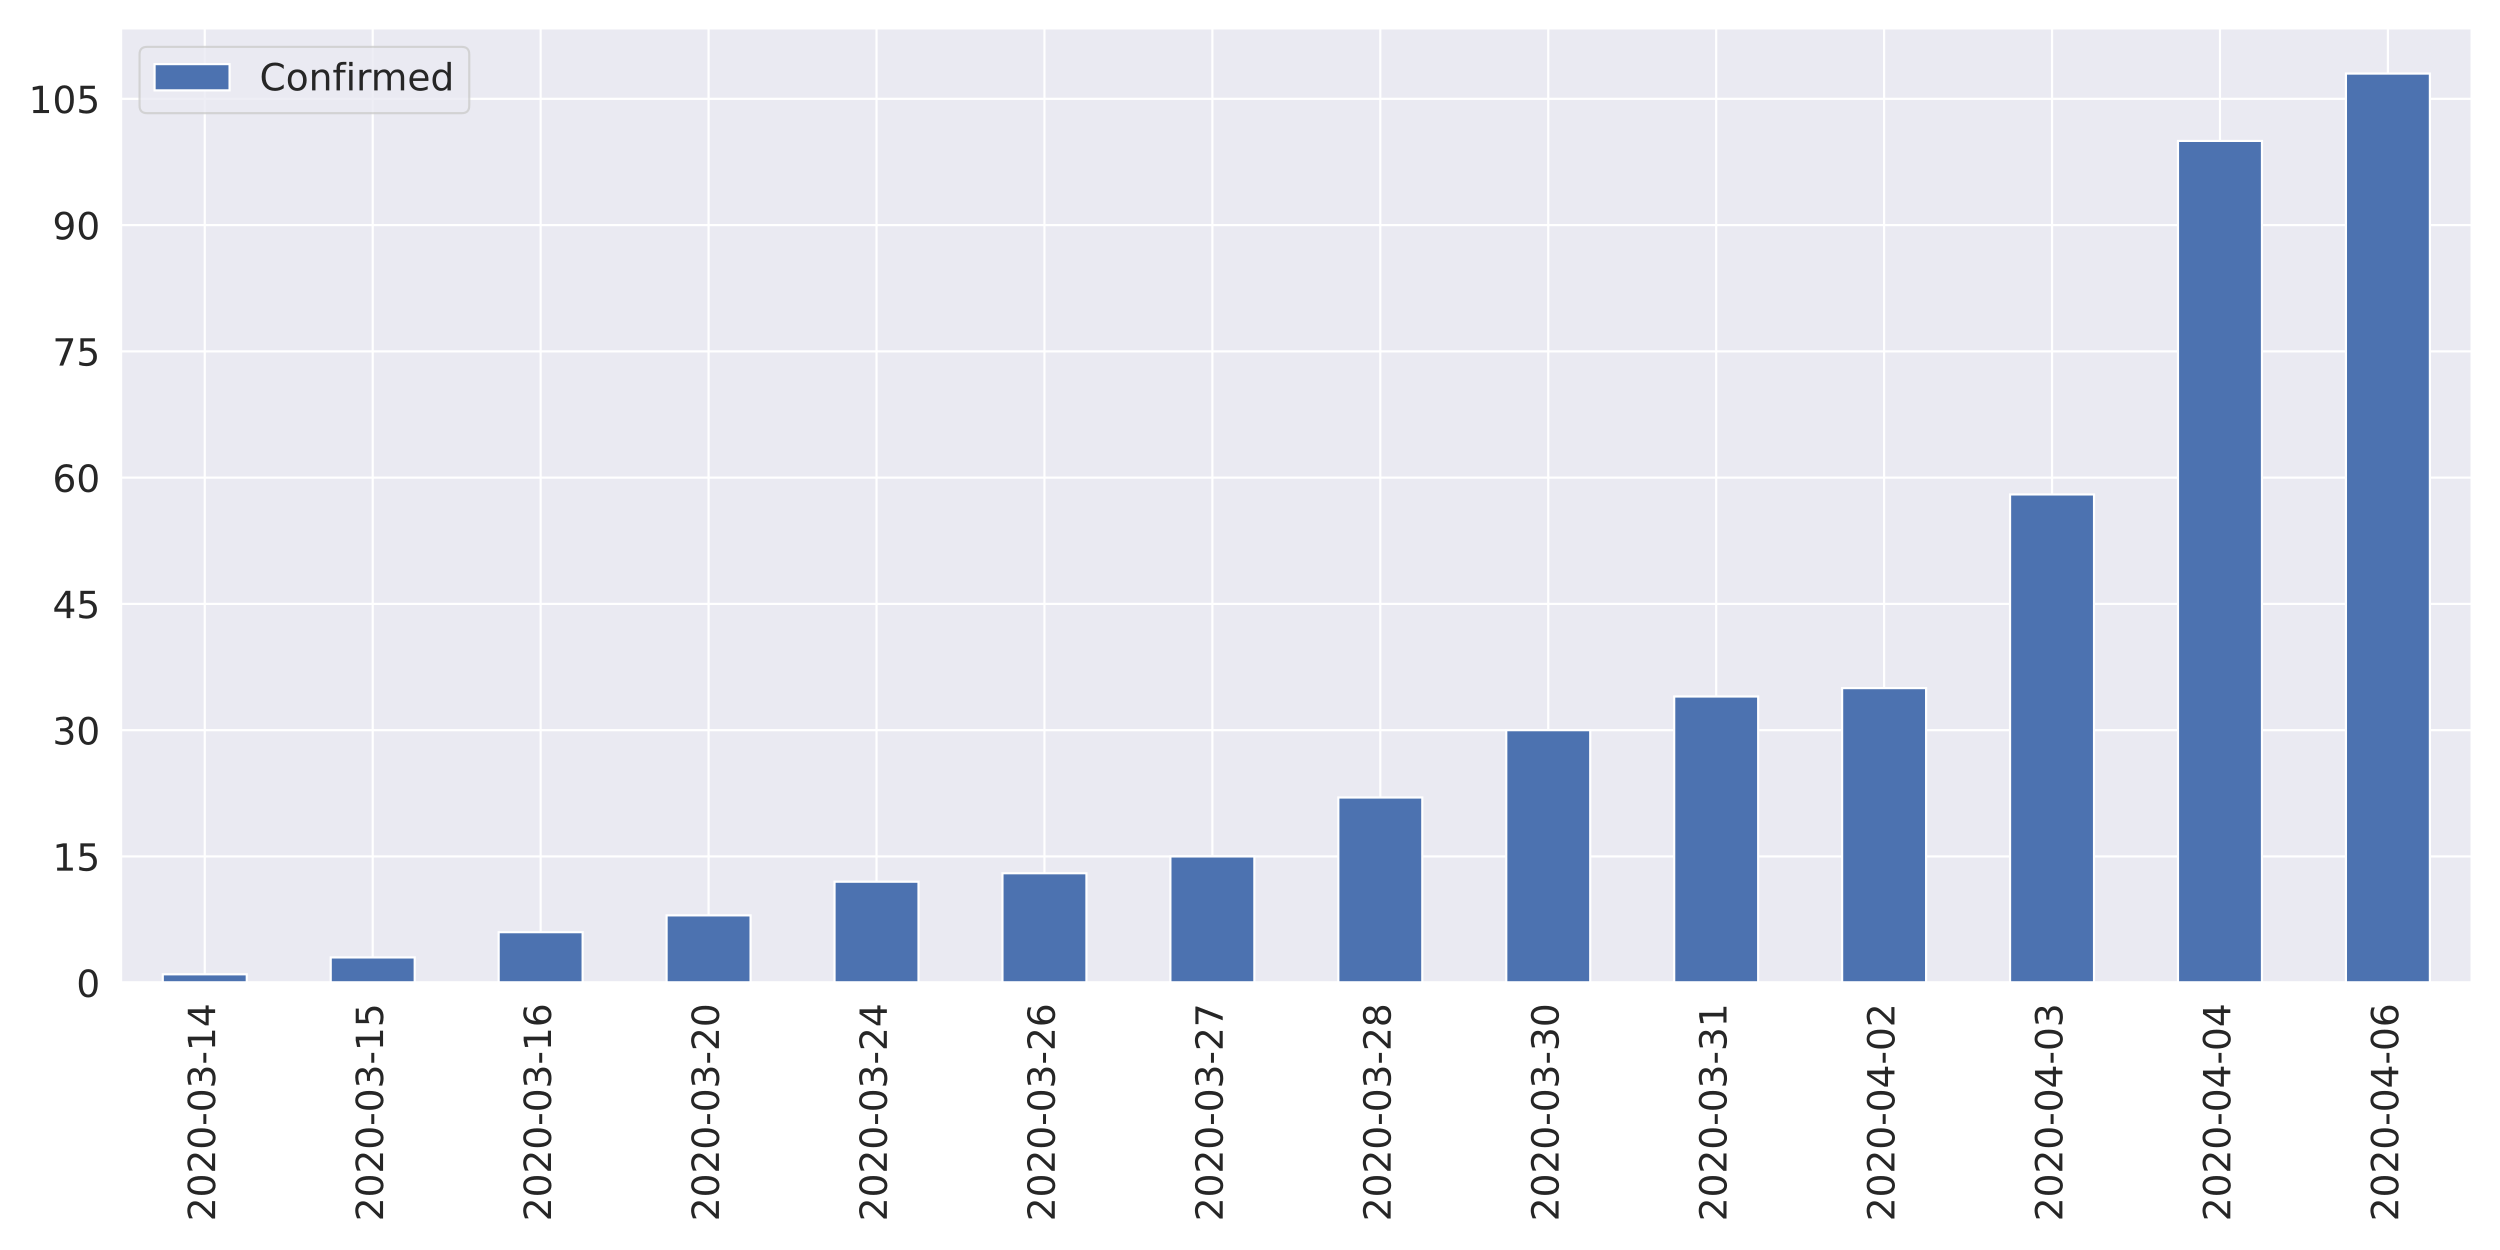
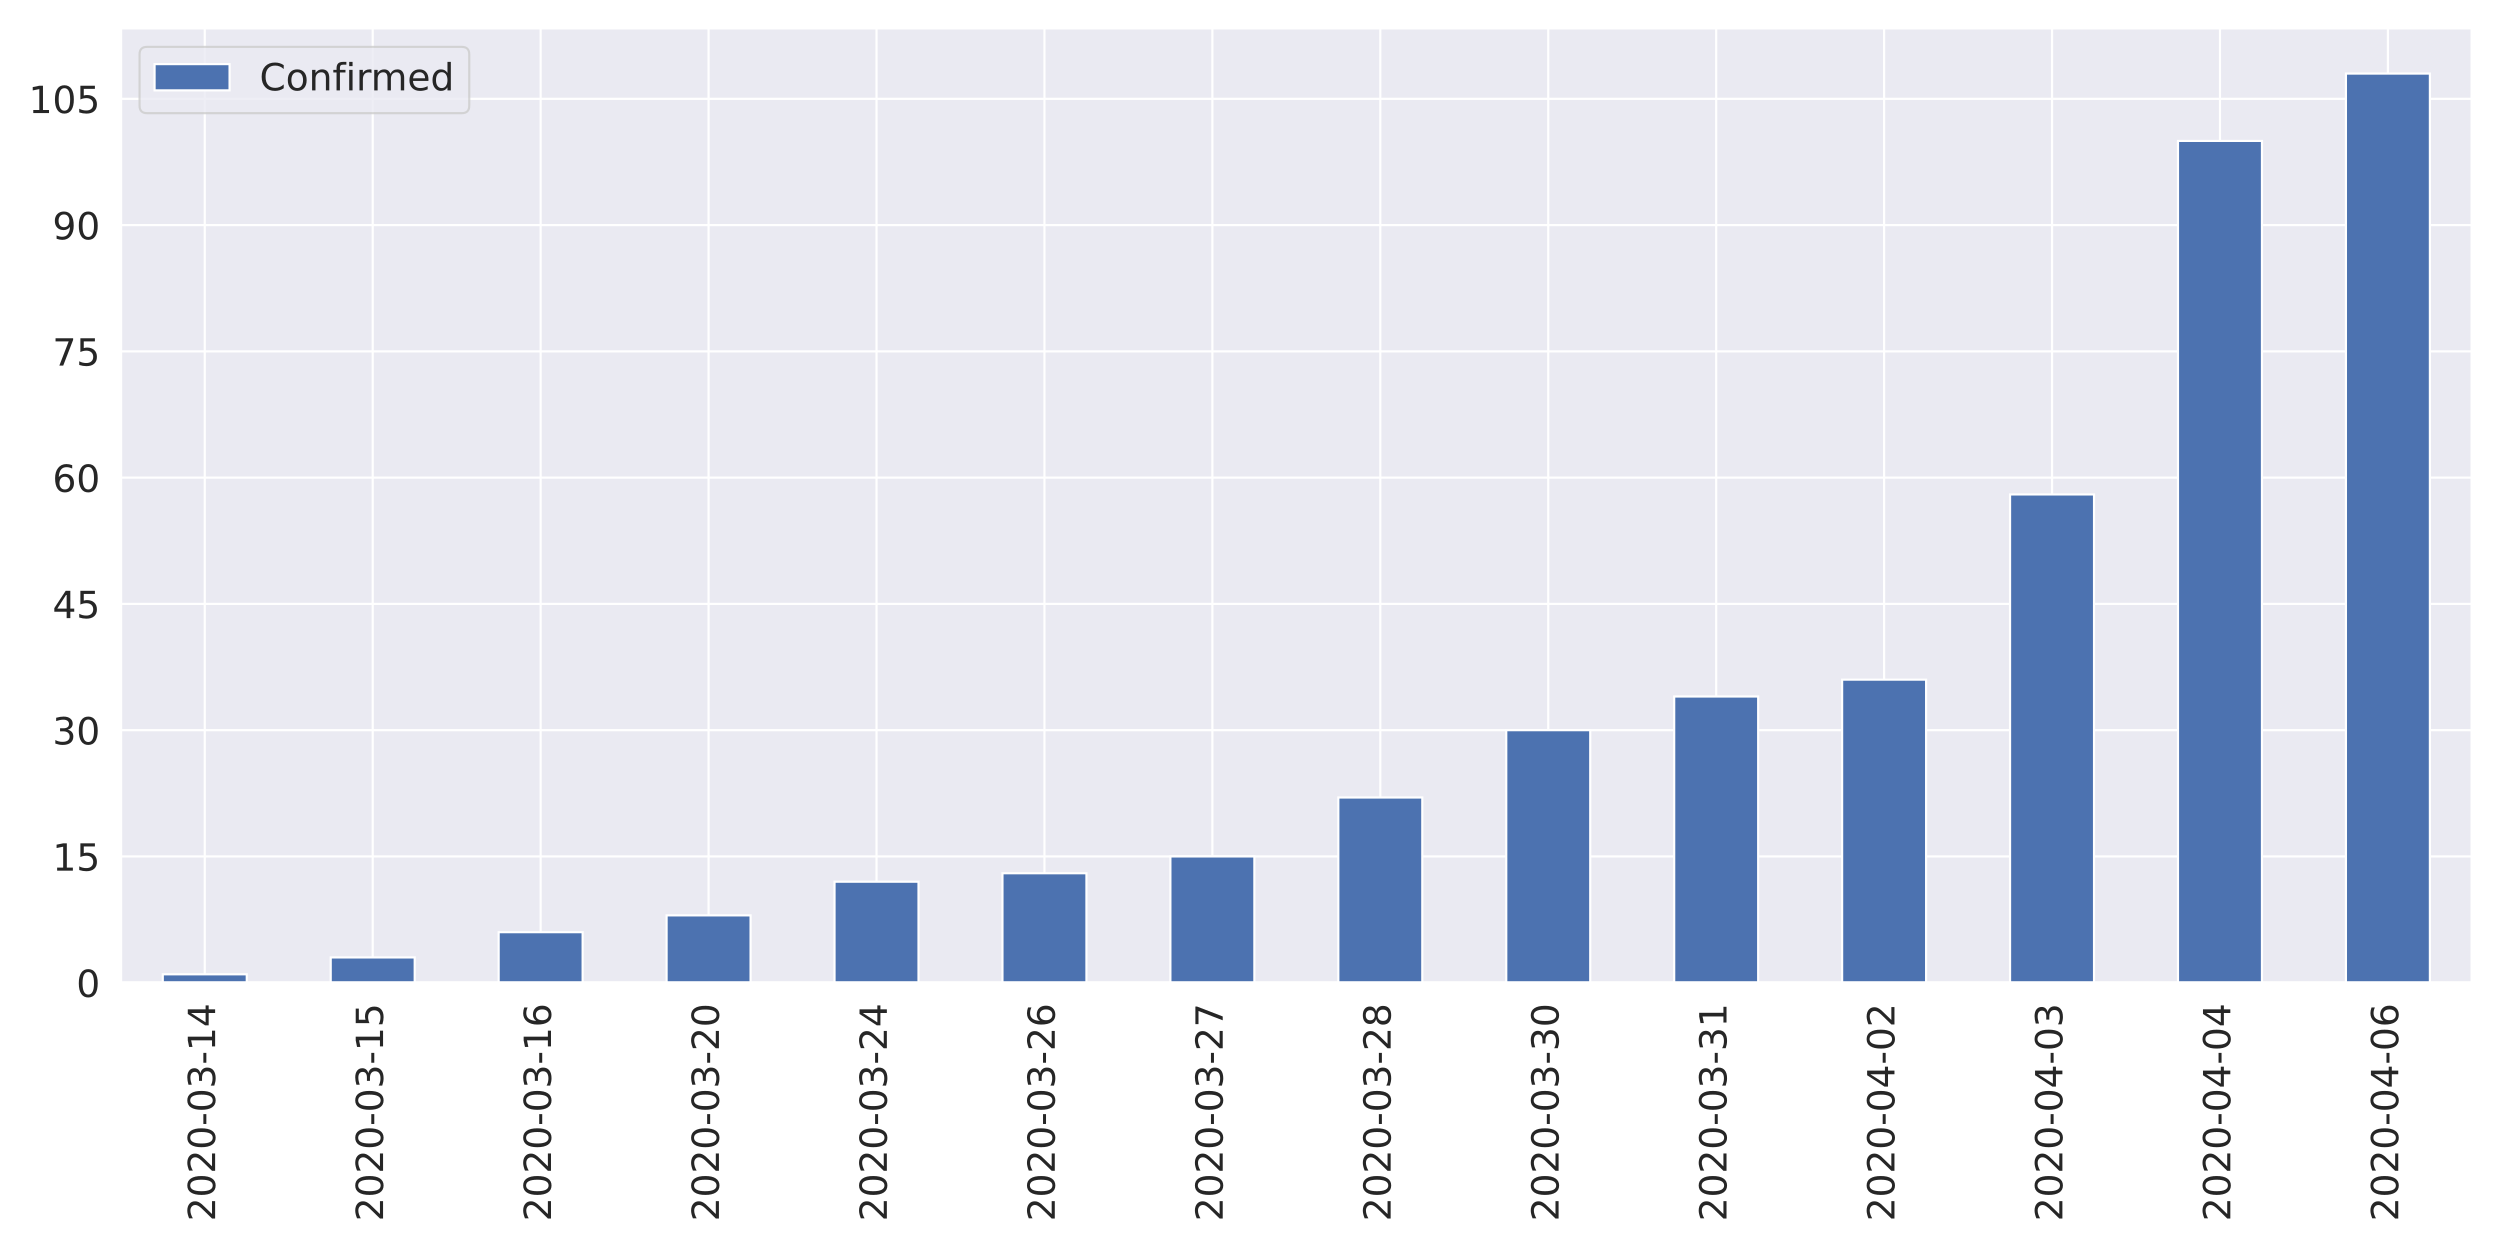
<svg xmlns="http://www.w3.org/2000/svg" xmlns:xlink="http://www.w3.org/1999/xlink" height="576pt" version="1.1" viewBox="0 0 1152 576" width="1152pt">
  <defs>
    <style type="text/css">
*{stroke-linecap:butt;stroke-linejoin:round;}
  </style>
  </defs>
  <g id="figure_1">
    <g id="patch_1">
      <path d="M 0 576  L 1152 576  L 1152 0  L 0 0  z " style="fill:#ffffff;" />
    </g>
    <g id="axes_1">
      <g id="patch_2">
        <path d="M 55.67 452.83  L 1139.04 452.83  L 1139.04 12.96  L 55.67 12.96  z " style="fill:#eaeaf2;" />
      </g>
      <g id="matplotlib.axis_1">
        <g id="xtick_1">
          <g id="line2d_1">
            <path clip-path="url(#p32ae984a57)" d="M 94.362 452.83  L 94.362 12.96  " style="fill:none;stroke:#ffffff;stroke-linecap:round;" />
          </g>
          <g id="text_1">
            <defs>
              <path d="M 19.188 8.297  L 53.609 8.297  L 53.609 0  L 7.328 0  L 7.328 8.297  Q 12.938 14.109 22.625 23.891  Q 32.328 33.688 34.812 36.531  Q 39.547 41.844 41.422 45.531  Q 43.312 49.219 43.312 52.781  Q 43.312 58.594 39.234 62.25  Q 35.156 65.922 28.609 65.922  Q 23.969 65.922 18.812 64.312  Q 13.672 62.703 7.812 59.422  L 7.812 69.391  Q 13.766 71.781 18.938 73  Q 24.125 74.219 28.422 74.219  Q 39.75 74.219 46.484 68.547  Q 53.219 62.891 53.219 53.422  Q 53.219 48.922 51.531 44.891  Q 49.859 40.875 45.406 35.406  Q 44.188 33.984 37.641 27.219  Q 31.109 20.453 19.188 8.297  z " id="DejaVuSans-50" />
              <path d="M 31.781 66.406  Q 24.172 66.406 20.328 58.906  Q 16.5 51.422 16.5 36.375  Q 16.5 21.391 20.328 13.891  Q 24.172 6.391 31.781 6.391  Q 39.453 6.391 43.281 13.891  Q 47.125 21.391 47.125 36.375  Q 47.125 51.422 43.281 58.906  Q 39.453 66.406 31.781 66.406  z M 31.781 74.219  Q 44.047 74.219 50.516 64.516  Q 56.984 54.828 56.984 36.375  Q 56.984 17.969 50.516 8.266  Q 44.047 -1.422 31.781 -1.422  Q 19.531 -1.422 13.062 8.266  Q 6.594 17.969 6.594 36.375  Q 6.594 54.828 13.062 64.516  Q 19.531 74.219 31.781 74.219  z " id="DejaVuSans-48" />
              <path d="M 4.891 31.391  L 31.203 31.391  L 31.203 23.391  L 4.891 23.391  z " id="DejaVuSans-45" />
              <path d="M 40.578 39.312  Q 47.656 37.797 51.625 33  Q 55.609 28.219 55.609 21.188  Q 55.609 10.406 48.188 4.484  Q 40.766 -1.422 27.094 -1.422  Q 22.516 -1.422 17.656 -0.516  Q 12.797 0.391 7.625 2.203  L 7.625 11.719  Q 11.719 9.328 16.594 8.109  Q 21.484 6.891 26.812 6.891  Q 36.078 6.891 40.938 10.547  Q 45.797 14.203 45.797 21.188  Q 45.797 27.641 41.281 31.266  Q 36.766 34.906 28.719 34.906  L 20.219 34.906  L 20.219 43.016  L 29.109 43.016  Q 36.375 43.016 40.234 45.922  Q 44.094 48.828 44.094 54.297  Q 44.094 59.906 40.109 62.906  Q 36.141 65.922 28.719 65.922  Q 24.656 65.922 20.016 65.031  Q 15.375 64.156 9.812 62.312  L 9.812 71.094  Q 15.438 72.656 20.344 73.438  Q 25.25 74.219 29.594 74.219  Q 40.828 74.219 47.359 69.109  Q 53.906 64.016 53.906 55.328  Q 53.906 49.266 50.438 45.094  Q 46.969 40.922 40.578 39.312  z " id="DejaVuSans-51" />
              <path d="M 12.406 8.297  L 28.516 8.297  L 28.516 63.922  L 10.984 60.406  L 10.984 69.391  L 28.422 72.906  L 38.281 72.906  L 38.281 8.297  L 54.391 8.297  L 54.391 0  L 12.406 0  z " id="DejaVuSans-49" />
              <path d="M 37.797 64.312  L 12.891 25.391  L 37.797 25.391  z M 35.203 72.906  L 47.609 72.906  L 47.609 25.391  L 58.016 25.391  L 58.016 17.188  L 47.609 17.188  L 47.609 0  L 37.797 0  L 37.797 17.188  L 4.891 17.188  L 4.891 26.703  z " id="DejaVuSans-52" />
            </defs>
            <g style="fill:#262626;" transform="translate(99.12999 562.7538)rotate(-90)scale(0.1728 -0.1728)">
              <use xlink:href="#DejaVuSans-50" />
              <use x="63.623" xlink:href="#DejaVuSans-48" />
              <use x="127.246" xlink:href="#DejaVuSans-50" />
              <use x="190.869" xlink:href="#DejaVuSans-48" />
              <use x="254.492" xlink:href="#DejaVuSans-45" />
              <use x="290.576" xlink:href="#DejaVuSans-48" />
              <use x="354.199" xlink:href="#DejaVuSans-51" />
              <use x="417.822" xlink:href="#DejaVuSans-45" />
              <use x="453.906" xlink:href="#DejaVuSans-49" />
              <use x="517.529" xlink:href="#DejaVuSans-52" />
            </g>
          </g>
        </g>
        <g id="xtick_2">
          <g id="line2d_2">
            <path clip-path="url(#p32ae984a57)" d="M 171.745 452.83  L 171.745 12.96  " style="fill:none;stroke:#ffffff;stroke-linecap:round;" />
          </g>
          <g id="text_2">
            <defs>
              <path d="M 10.797 72.906  L 49.516 72.906  L 49.516 64.594  L 19.828 64.594  L 19.828 46.734  Q 21.969 47.469 24.109 47.828  Q 26.266 48.188 28.422 48.188  Q 40.625 48.188 47.75 41.5  Q 54.891 34.812 54.891 23.391  Q 54.891 11.625 47.562 5.094  Q 40.234 -1.422 26.906 -1.422  Q 22.312 -1.422 17.547 -0.641  Q 12.797 0.141 7.719 1.703  L 7.719 11.625  Q 12.109 9.234 16.797 8.062  Q 21.484 6.891 26.703 6.891  Q 35.156 6.891 40.078 11.328  Q 45.016 15.766 45.016 23.391  Q 45.016 31 40.078 35.438  Q 35.156 39.891 26.703 39.891  Q 22.75 39.891 18.812 39.016  Q 14.891 38.141 10.797 36.281  z " id="DejaVuSans-53" />
            </defs>
            <g style="fill:#262626;" transform="translate(176.5136 562.7538)rotate(-90)scale(0.1728 -0.1728)">
              <use xlink:href="#DejaVuSans-50" />
              <use x="63.623" xlink:href="#DejaVuSans-48" />
              <use x="127.246" xlink:href="#DejaVuSans-50" />
              <use x="190.869" xlink:href="#DejaVuSans-48" />
              <use x="254.492" xlink:href="#DejaVuSans-45" />
              <use x="290.576" xlink:href="#DejaVuSans-48" />
              <use x="354.199" xlink:href="#DejaVuSans-51" />
              <use x="417.822" xlink:href="#DejaVuSans-45" />
              <use x="453.906" xlink:href="#DejaVuSans-49" />
              <use x="517.529" xlink:href="#DejaVuSans-53" />
            </g>
          </g>
        </g>
        <g id="xtick_3">
          <g id="line2d_3">
            <path clip-path="url(#p32ae984a57)" d="M 249.129 452.83  L 249.129 12.96  " style="fill:none;stroke:#ffffff;stroke-linecap:round;" />
          </g>
          <g id="text_3">
            <defs>
              <path d="M 33.016 40.375  Q 26.375 40.375 22.484 35.828  Q 18.609 31.297 18.609 23.391  Q 18.609 15.531 22.484 10.953  Q 26.375 6.391 33.016 6.391  Q 39.656 6.391 43.531 10.953  Q 47.406 15.531 47.406 23.391  Q 47.406 31.297 43.531 35.828  Q 39.656 40.375 33.016 40.375  z M 52.594 71.297  L 52.594 62.312  Q 48.875 64.062 45.094 64.984  Q 41.312 65.922 37.594 65.922  Q 27.828 65.922 22.672 59.328  Q 17.531 52.734 16.797 39.406  Q 19.672 43.656 24.016 45.922  Q 28.375 48.188 33.594 48.188  Q 44.578 48.188 50.953 41.516  Q 57.328 34.859 57.328 23.391  Q 57.328 12.156 50.688 5.359  Q 44.047 -1.422 33.016 -1.422  Q 20.359 -1.422 13.672 8.266  Q 6.984 17.969 6.984 36.375  Q 6.984 53.656 15.188 63.938  Q 23.391 74.219 37.203 74.219  Q 40.922 74.219 44.703 73.484  Q 48.484 72.75 52.594 71.297  z " id="DejaVuSans-54" />
            </defs>
            <g style="fill:#262626;" transform="translate(253.8971 562.7538)rotate(-90)scale(0.1728 -0.1728)">
              <use xlink:href="#DejaVuSans-50" />
              <use x="63.623" xlink:href="#DejaVuSans-48" />
              <use x="127.246" xlink:href="#DejaVuSans-50" />
              <use x="190.869" xlink:href="#DejaVuSans-48" />
              <use x="254.492" xlink:href="#DejaVuSans-45" />
              <use x="290.576" xlink:href="#DejaVuSans-48" />
              <use x="354.199" xlink:href="#DejaVuSans-51" />
              <use x="417.822" xlink:href="#DejaVuSans-45" />
              <use x="453.906" xlink:href="#DejaVuSans-49" />
              <use x="517.529" xlink:href="#DejaVuSans-54" />
            </g>
          </g>
        </g>
        <g id="xtick_4">
          <g id="line2d_4">
            <path clip-path="url(#p32ae984a57)" d="M 326.512 452.83  L 326.512 12.96  " style="fill:none;stroke:#ffffff;stroke-linecap:round;" />
          </g>
          <g id="text_4">
            <g style="fill:#262626;" transform="translate(331.2807 562.7538)rotate(-90)scale(0.1728 -0.1728)">
              <use xlink:href="#DejaVuSans-50" />
              <use x="63.623" xlink:href="#DejaVuSans-48" />
              <use x="127.246" xlink:href="#DejaVuSans-50" />
              <use x="190.869" xlink:href="#DejaVuSans-48" />
              <use x="254.492" xlink:href="#DejaVuSans-45" />
              <use x="290.576" xlink:href="#DejaVuSans-48" />
              <use x="354.199" xlink:href="#DejaVuSans-51" />
              <use x="417.822" xlink:href="#DejaVuSans-45" />
              <use x="453.906" xlink:href="#DejaVuSans-50" />
              <use x="517.529" xlink:href="#DejaVuSans-48" />
            </g>
          </g>
        </g>
        <g id="xtick_5">
          <g id="line2d_5">
            <path clip-path="url(#p32ae984a57)" d="M 403.896 452.83  L 403.896 12.96  " style="fill:none;stroke:#ffffff;stroke-linecap:round;" />
          </g>
          <g id="text_5">
            <g style="fill:#262626;" transform="translate(408.6643 562.7538)rotate(-90)scale(0.1728 -0.1728)">
              <use xlink:href="#DejaVuSans-50" />
              <use x="63.623" xlink:href="#DejaVuSans-48" />
              <use x="127.246" xlink:href="#DejaVuSans-50" />
              <use x="190.869" xlink:href="#DejaVuSans-48" />
              <use x="254.492" xlink:href="#DejaVuSans-45" />
              <use x="290.576" xlink:href="#DejaVuSans-48" />
              <use x="354.199" xlink:href="#DejaVuSans-51" />
              <use x="417.822" xlink:href="#DejaVuSans-45" />
              <use x="453.906" xlink:href="#DejaVuSans-50" />
              <use x="517.529" xlink:href="#DejaVuSans-52" />
            </g>
          </g>
        </g>
        <g id="xtick_6">
          <g id="line2d_6">
            <path clip-path="url(#p32ae984a57)" d="M 481.28 452.83  L 481.28 12.96  " style="fill:none;stroke:#ffffff;stroke-linecap:round;" />
          </g>
          <g id="text_6">
            <g style="fill:#262626;" transform="translate(486.0478 562.7538)rotate(-90)scale(0.1728 -0.1728)">
              <use xlink:href="#DejaVuSans-50" />
              <use x="63.623" xlink:href="#DejaVuSans-48" />
              <use x="127.246" xlink:href="#DejaVuSans-50" />
              <use x="190.869" xlink:href="#DejaVuSans-48" />
              <use x="254.492" xlink:href="#DejaVuSans-45" />
              <use x="290.576" xlink:href="#DejaVuSans-48" />
              <use x="354.199" xlink:href="#DejaVuSans-51" />
              <use x="417.822" xlink:href="#DejaVuSans-45" />
              <use x="453.906" xlink:href="#DejaVuSans-50" />
              <use x="517.529" xlink:href="#DejaVuSans-54" />
            </g>
          </g>
        </g>
        <g id="xtick_7">
          <g id="line2d_7">
            <path clip-path="url(#p32ae984a57)" d="M 558.663 452.83  L 558.663 12.96  " style="fill:none;stroke:#ffffff;stroke-linecap:round;" />
          </g>
          <g id="text_7">
            <defs>
              <path d="M 8.203 72.906  L 55.078 72.906  L 55.078 68.703  L 28.609 0  L 18.312 0  L 43.219 64.594  L 8.203 64.594  z " id="DejaVuSans-55" />
            </defs>
            <g style="fill:#262626;" transform="translate(563.4314 562.7538)rotate(-90)scale(0.1728 -0.1728)">
              <use xlink:href="#DejaVuSans-50" />
              <use x="63.623" xlink:href="#DejaVuSans-48" />
              <use x="127.246" xlink:href="#DejaVuSans-50" />
              <use x="190.869" xlink:href="#DejaVuSans-48" />
              <use x="254.492" xlink:href="#DejaVuSans-45" />
              <use x="290.576" xlink:href="#DejaVuSans-48" />
              <use x="354.199" xlink:href="#DejaVuSans-51" />
              <use x="417.822" xlink:href="#DejaVuSans-45" />
              <use x="453.906" xlink:href="#DejaVuSans-50" />
              <use x="517.529" xlink:href="#DejaVuSans-55" />
            </g>
          </g>
        </g>
        <g id="xtick_8">
          <g id="line2d_8">
            <path clip-path="url(#p32ae984a57)" d="M 636.047 452.83  L 636.047 12.96  " style="fill:none;stroke:#ffffff;stroke-linecap:round;" />
          </g>
          <g id="text_8">
            <defs>
              <path d="M 31.781 34.625  Q 24.75 34.625 20.719 30.859  Q 16.703 27.094 16.703 20.516  Q 16.703 13.922 20.719 10.156  Q 24.75 6.391 31.781 6.391  Q 38.812 6.391 42.859 10.172  Q 46.922 13.969 46.922 20.516  Q 46.922 27.094 42.891 30.859  Q 38.875 34.625 31.781 34.625  z M 21.922 38.812  Q 15.578 40.375 12.031 44.719  Q 8.5 49.078 8.5 55.328  Q 8.5 64.062 14.719 69.141  Q 20.953 74.219 31.781 74.219  Q 42.672 74.219 48.875 69.141  Q 55.078 64.062 55.078 55.328  Q 55.078 49.078 51.531 44.719  Q 48 40.375 41.703 38.812  Q 48.828 37.156 52.797 32.312  Q 56.781 27.484 56.781 20.516  Q 56.781 9.906 50.312 4.234  Q 43.844 -1.422 31.781 -1.422  Q 19.734 -1.422 13.25 4.234  Q 6.781 9.906 6.781 20.516  Q 6.781 27.484 10.781 32.312  Q 14.797 37.156 21.922 38.812  z M 18.312 54.391  Q 18.312 48.734 21.844 45.562  Q 25.391 42.391 31.781 42.391  Q 38.141 42.391 41.719 45.562  Q 45.312 48.734 45.312 54.391  Q 45.312 60.062 41.719 63.234  Q 38.141 66.406 31.781 66.406  Q 25.391 66.406 21.844 63.234  Q 18.312 60.062 18.312 54.391  z " id="DejaVuSans-56" />
            </defs>
            <g style="fill:#262626;" transform="translate(640.815 562.7538)rotate(-90)scale(0.1728 -0.1728)">
              <use xlink:href="#DejaVuSans-50" />
              <use x="63.623" xlink:href="#DejaVuSans-48" />
              <use x="127.246" xlink:href="#DejaVuSans-50" />
              <use x="190.869" xlink:href="#DejaVuSans-48" />
              <use x="254.492" xlink:href="#DejaVuSans-45" />
              <use x="290.576" xlink:href="#DejaVuSans-48" />
              <use x="354.199" xlink:href="#DejaVuSans-51" />
              <use x="417.822" xlink:href="#DejaVuSans-45" />
              <use x="453.906" xlink:href="#DejaVuSans-50" />
              <use x="517.529" xlink:href="#DejaVuSans-56" />
            </g>
          </g>
        </g>
        <g id="xtick_9">
          <g id="line2d_9">
            <path clip-path="url(#p32ae984a57)" d="M 713.43 452.83  L 713.43 12.96  " style="fill:none;stroke:#ffffff;stroke-linecap:round;" />
          </g>
          <g id="text_9">
            <g style="fill:#262626;" transform="translate(718.1986 562.7538)rotate(-90)scale(0.1728 -0.1728)">
              <use xlink:href="#DejaVuSans-50" />
              <use x="63.623" xlink:href="#DejaVuSans-48" />
              <use x="127.246" xlink:href="#DejaVuSans-50" />
              <use x="190.869" xlink:href="#DejaVuSans-48" />
              <use x="254.492" xlink:href="#DejaVuSans-45" />
              <use x="290.576" xlink:href="#DejaVuSans-48" />
              <use x="354.199" xlink:href="#DejaVuSans-51" />
              <use x="417.822" xlink:href="#DejaVuSans-45" />
              <use x="453.906" xlink:href="#DejaVuSans-51" />
              <use x="517.529" xlink:href="#DejaVuSans-48" />
            </g>
          </g>
        </g>
        <g id="xtick_10">
          <g id="line2d_10">
            <path clip-path="url(#p32ae984a57)" d="M 790.814 452.83  L 790.814 12.96  " style="fill:none;stroke:#ffffff;stroke-linecap:round;" />
          </g>
          <g id="text_10">
            <g style="fill:#262626;" transform="translate(795.5821 562.7538)rotate(-90)scale(0.1728 -0.1728)">
              <use xlink:href="#DejaVuSans-50" />
              <use x="63.623" xlink:href="#DejaVuSans-48" />
              <use x="127.246" xlink:href="#DejaVuSans-50" />
              <use x="190.869" xlink:href="#DejaVuSans-48" />
              <use x="254.492" xlink:href="#DejaVuSans-45" />
              <use x="290.576" xlink:href="#DejaVuSans-48" />
              <use x="354.199" xlink:href="#DejaVuSans-51" />
              <use x="417.822" xlink:href="#DejaVuSans-45" />
              <use x="453.906" xlink:href="#DejaVuSans-51" />
              <use x="517.529" xlink:href="#DejaVuSans-49" />
            </g>
          </g>
        </g>
        <g id="xtick_11">
          <g id="line2d_11">
            <path clip-path="url(#p32ae984a57)" d="M 868.197 452.83  L 868.197 12.96  " style="fill:none;stroke:#ffffff;stroke-linecap:round;" />
          </g>
          <g id="text_11">
            <g style="fill:#262626;" transform="translate(872.9657 562.7538)rotate(-90)scale(0.1728 -0.1728)">
              <use xlink:href="#DejaVuSans-50" />
              <use x="63.623" xlink:href="#DejaVuSans-48" />
              <use x="127.246" xlink:href="#DejaVuSans-50" />
              <use x="190.869" xlink:href="#DejaVuSans-48" />
              <use x="254.492" xlink:href="#DejaVuSans-45" />
              <use x="290.576" xlink:href="#DejaVuSans-48" />
              <use x="354.199" xlink:href="#DejaVuSans-52" />
              <use x="417.822" xlink:href="#DejaVuSans-45" />
              <use x="453.906" xlink:href="#DejaVuSans-48" />
              <use x="517.529" xlink:href="#DejaVuSans-50" />
            </g>
          </g>
        </g>
        <g id="xtick_12">
          <g id="line2d_12">
            <path clip-path="url(#p32ae984a57)" d="M 945.581 452.83  L 945.581 12.96  " style="fill:none;stroke:#ffffff;stroke-linecap:round;" />
          </g>
          <g id="text_12">
            <g style="fill:#262626;" transform="translate(950.3493 562.7538)rotate(-90)scale(0.1728 -0.1728)">
              <use xlink:href="#DejaVuSans-50" />
              <use x="63.623" xlink:href="#DejaVuSans-48" />
              <use x="127.246" xlink:href="#DejaVuSans-50" />
              <use x="190.869" xlink:href="#DejaVuSans-48" />
              <use x="254.492" xlink:href="#DejaVuSans-45" />
              <use x="290.576" xlink:href="#DejaVuSans-48" />
              <use x="354.199" xlink:href="#DejaVuSans-52" />
              <use x="417.822" xlink:href="#DejaVuSans-45" />
              <use x="453.906" xlink:href="#DejaVuSans-48" />
              <use x="517.529" xlink:href="#DejaVuSans-51" />
            </g>
          </g>
        </g>
        <g id="xtick_13">
          <g id="line2d_13">
            <path clip-path="url(#p32ae984a57)" d="M 1022.965 452.83  L 1022.965 12.96  " style="fill:none;stroke:#ffffff;stroke-linecap:round;" />
          </g>
          <g id="text_13">
            <g style="fill:#262626;" transform="translate(1027.733 562.7538)rotate(-90)scale(0.1728 -0.1728)">
              <use xlink:href="#DejaVuSans-50" />
              <use x="63.623" xlink:href="#DejaVuSans-48" />
              <use x="127.246" xlink:href="#DejaVuSans-50" />
              <use x="190.869" xlink:href="#DejaVuSans-48" />
              <use x="254.492" xlink:href="#DejaVuSans-45" />
              <use x="290.576" xlink:href="#DejaVuSans-48" />
              <use x="354.199" xlink:href="#DejaVuSans-52" />
              <use x="417.822" xlink:href="#DejaVuSans-45" />
              <use x="453.906" xlink:href="#DejaVuSans-48" />
              <use x="517.529" xlink:href="#DejaVuSans-52" />
            </g>
          </g>
        </g>
        <g id="xtick_14">
          <g id="line2d_14">
            <path clip-path="url(#p32ae984a57)" d="M 1100.348 452.83  L 1100.348 12.96  " style="fill:none;stroke:#ffffff;stroke-linecap:round;" />
          </g>
          <g id="text_14">
            <g style="fill:#262626;" transform="translate(1105.116 562.7538)rotate(-90)scale(0.1728 -0.1728)">
              <use xlink:href="#DejaVuSans-50" />
              <use x="63.623" xlink:href="#DejaVuSans-48" />
              <use x="127.246" xlink:href="#DejaVuSans-50" />
              <use x="190.869" xlink:href="#DejaVuSans-48" />
              <use x="254.492" xlink:href="#DejaVuSans-45" />
              <use x="290.576" xlink:href="#DejaVuSans-48" />
              <use x="354.199" xlink:href="#DejaVuSans-52" />
              <use x="417.822" xlink:href="#DejaVuSans-45" />
              <use x="453.906" xlink:href="#DejaVuSans-48" />
              <use x="517.529" xlink:href="#DejaVuSans-54" />
            </g>
          </g>
        </g>
      </g>
      <g id="matplotlib.axis_2">
        <g id="ytick_1">
          <g id="line2d_15">
            <path clip-path="url(#p32ae984a57)" d="M 55.67 452.83  L 1139.04 452.83  " style="fill:none;stroke:#ffffff;stroke-linecap:round;" />
          </g>
          <g id="text_15">
            <g style="fill:#262626;" transform="translate(35.1756 459.3951)scale(0.1728 -0.1728)">
              <use xlink:href="#DejaVuSans-48" />
            </g>
          </g>
        </g>
        <g id="ytick_2">
          <g id="line2d_16">
            <path clip-path="url(#p32ae984a57)" d="M 55.67 394.646  L 1139.04 394.646  " style="fill:none;stroke:#ffffff;stroke-linecap:round;" />
          </g>
          <g id="text_16">
            <g style="fill:#262626;" transform="translate(24.1812 401.2112)scale(0.1728 -0.1728)">
              <use xlink:href="#DejaVuSans-49" />
              <use x="63.623" xlink:href="#DejaVuSans-53" />
            </g>
          </g>
        </g>
        <g id="ytick_3">
          <g id="line2d_17">
            <path clip-path="url(#p32ae984a57)" d="M 55.67 336.462  L 1139.04 336.462  " style="fill:none;stroke:#ffffff;stroke-linecap:round;" />
          </g>
          <g id="text_17">
            <g style="fill:#262626;" transform="translate(24.1812 343.0273)scale(0.1728 -0.1728)">
              <use xlink:href="#DejaVuSans-51" />
              <use x="63.623" xlink:href="#DejaVuSans-48" />
            </g>
          </g>
        </g>
        <g id="ytick_4">
          <g id="line2d_18">
            <path clip-path="url(#p32ae984a57)" d="M 55.67 278.278  L 1139.04 278.278  " style="fill:none;stroke:#ffffff;stroke-linecap:round;" />
          </g>
          <g id="text_18">
            <g style="fill:#262626;" transform="translate(24.1812 284.8435)scale(0.1728 -0.1728)">
              <use xlink:href="#DejaVuSans-52" />
              <use x="63.623" xlink:href="#DejaVuSans-53" />
            </g>
          </g>
        </g>
        <g id="ytick_5">
          <g id="line2d_19">
            <path clip-path="url(#p32ae984a57)" d="M 55.67 220.095  L 1139.04 220.095  " style="fill:none;stroke:#ffffff;stroke-linecap:round;" />
          </g>
          <g id="text_19">
            <g style="fill:#262626;" transform="translate(24.1812 226.6596)scale(0.1728 -0.1728)">
              <use xlink:href="#DejaVuSans-54" />
              <use x="63.623" xlink:href="#DejaVuSans-48" />
            </g>
          </g>
        </g>
        <g id="ytick_6">
          <g id="line2d_20">
            <path clip-path="url(#p32ae984a57)" d="M 55.67 161.911  L 1139.04 161.911  " style="fill:none;stroke:#ffffff;stroke-linecap:round;" />
          </g>
          <g id="text_20">
            <g style="fill:#262626;" transform="translate(24.1812 168.4757)scale(0.1728 -0.1728)">
              <use xlink:href="#DejaVuSans-55" />
              <use x="63.623" xlink:href="#DejaVuSans-53" />
            </g>
          </g>
        </g>
        <g id="ytick_7">
          <g id="line2d_21">
            <path clip-path="url(#p32ae984a57)" d="M 55.67 103.727  L 1139.04 103.727  " style="fill:none;stroke:#ffffff;stroke-linecap:round;" />
          </g>
          <g id="text_21">
            <defs>
              <path d="M 10.984 1.516  L 10.984 10.5  Q 14.703 8.734 18.5 7.812  Q 22.312 6.891 25.984 6.891  Q 35.75 6.891 40.891 13.453  Q 46.047 20.016 46.781 33.406  Q 43.953 29.203 39.594 26.953  Q 35.25 24.703 29.984 24.703  Q 19.047 24.703 12.672 31.312  Q 6.297 37.938 6.297 49.422  Q 6.297 60.641 12.938 67.422  Q 19.578 74.219 30.609 74.219  Q 43.266 74.219 49.922 64.516  Q 56.594 54.828 56.594 36.375  Q 56.594 19.141 48.406 8.859  Q 40.234 -1.422 26.422 -1.422  Q 22.703 -1.422 18.891 -0.688  Q 15.094 0.047 10.984 1.516  z M 30.609 32.422  Q 37.25 32.422 41.125 36.953  Q 45.016 41.5 45.016 49.422  Q 45.016 57.281 41.125 61.844  Q 37.25 66.406 30.609 66.406  Q 23.969 66.406 20.094 61.844  Q 16.219 57.281 16.219 49.422  Q 16.219 41.5 20.094 36.953  Q 23.969 32.422 30.609 32.422  z " id="DejaVuSans-57" />
            </defs>
            <g style="fill:#262626;" transform="translate(24.1812 110.2919)scale(0.1728 -0.1728)">
              <use xlink:href="#DejaVuSans-57" />
              <use x="63.623" xlink:href="#DejaVuSans-48" />
            </g>
          </g>
        </g>
        <g id="ytick_8">
          <g id="line2d_22">
            <path clip-path="url(#p32ae984a57)" d="M 55.67 45.543  L 1139.04 45.543  " style="fill:none;stroke:#ffffff;stroke-linecap:round;" />
          </g>
          <g id="text_22">
            <g style="fill:#262626;" transform="translate(13.1868 52.10801)scale(0.1728 -0.1728)">
              <use xlink:href="#DejaVuSans-49" />
              <use x="63.623" xlink:href="#DejaVuSans-48" />
              <use x="127.246" xlink:href="#DejaVuSans-53" />
            </g>
          </g>
        </g>
      </g>
      <g id="patch_3">
        <path clip-path="url(#p32ae984a57)" d="M 75.016 452.83  L 113.708 452.83  L 113.708 448.951  L 75.016 448.951  z " style="fill:#4c72b0;stroke:#ffffff;stroke-linejoin:miter;" />
      </g>
      <g id="patch_4">
        <path clip-path="url(#p32ae984a57)" d="M 152.399 452.83  L 191.091 452.83  L 191.091 441.193  L 152.399 441.193  z " style="fill:#4c72b0;stroke:#ffffff;stroke-linejoin:miter;" />
      </g>
      <g id="patch_5">
        <path clip-path="url(#p32ae984a57)" d="M 229.783 452.83  L 268.475 452.83  L 268.475 429.556  L 229.783 429.556  z " style="fill:#4c72b0;stroke:#ffffff;stroke-linejoin:miter;" />
      </g>
      <g id="patch_6">
        <path clip-path="url(#p32ae984a57)" d="M 307.167 452.83  L 345.858 452.83  L 345.858 421.799  L 307.167 421.799  z " style="fill:#4c72b0;stroke:#ffffff;stroke-linejoin:miter;" />
      </g>
      <g id="patch_7">
        <path clip-path="url(#p32ae984a57)" d="M 384.55 452.83  L 423.242 452.83  L 423.242 406.283  L 384.55 406.283  z " style="fill:#4c72b0;stroke:#ffffff;stroke-linejoin:miter;" />
      </g>
      <g id="patch_8">
        <path clip-path="url(#p32ae984a57)" d="M 461.934 452.83  L 500.626 452.83  L 500.626 402.404  L 461.934 402.404  z " style="fill:#4c72b0;stroke:#ffffff;stroke-linejoin:miter;" />
      </g>
      <g id="patch_9">
        <path clip-path="url(#p32ae984a57)" d="M 539.317 452.83  L 578.009 452.83  L 578.009 394.646  L 539.317 394.646  z " style="fill:#4c72b0;stroke:#ffffff;stroke-linejoin:miter;" />
      </g>
      <g id="patch_10">
        <path clip-path="url(#p32ae984a57)" d="M 616.701 452.83  L 655.393 452.83  L 655.393 367.494  L 616.701 367.494  z " style="fill:#4c72b0;stroke:#ffffff;stroke-linejoin:miter;" />
      </g>
      <g id="patch_11">
        <path clip-path="url(#p32ae984a57)" d="M 694.084 452.83  L 732.776 452.83  L 732.776 336.462  L 694.084 336.462  z " style="fill:#4c72b0;stroke:#ffffff;stroke-linejoin:miter;" />
      </g>
      <g id="patch_12">
        <path clip-path="url(#p32ae984a57)" d="M 771.468 452.83  L 810.16 452.83  L 810.16 320.947  L 771.468 320.947  z " style="fill:#4c72b0;stroke:#ffffff;stroke-linejoin:miter;" />
      </g>
      <g id="patch_13">
-         <path clip-path="url(#p32ae984a57)" d="M 848.852 452.83  L 887.543 452.83  L 887.543 317.068  L 848.852 317.068  z " style="fill:#4c72b0;stroke:#ffffff;stroke-linejoin:miter;" />
+         <path clip-path="url(#p32ae984a57)" d="M 848.852 452.83  L 887.543 452.83  L 887.543 313.189  L 848.852 313.189  z " style="fill:#4c72b0;stroke:#ffffff;stroke-linejoin:miter;" />
      </g>
      <g id="patch_14">
        <path clip-path="url(#p32ae984a57)" d="M 926.235 452.83  L 964.927 452.83  L 964.927 227.852  L 926.235 227.852  z " style="fill:#4c72b0;stroke:#ffffff;stroke-linejoin:miter;" />
      </g>
      <g id="patch_15">
        <path clip-path="url(#p32ae984a57)" d="M 1003.619 452.83  L 1042.311 452.83  L 1042.311 64.938  L 1003.619 64.938  z " style="fill:#4c72b0;stroke:#ffffff;stroke-linejoin:miter;" />
      </g>
      <g id="patch_16">
        <path clip-path="url(#p32ae984a57)" d="M 1081.002 452.83  L 1119.694 452.83  L 1119.694 33.906  L 1081.002 33.906  z " style="fill:#4c72b0;stroke:#ffffff;stroke-linejoin:miter;" />
      </g>
      <g id="patch_17">
        <path d="M 55.67 452.83  L 55.67 12.96  " style="fill:none;stroke:#ffffff;stroke-linecap:square;stroke-linejoin:miter;stroke-width:1.25;" />
      </g>
      <g id="patch_18">
        <path d="M 1139.04 452.83  L 1139.04 12.96  " style="fill:none;stroke:#ffffff;stroke-linecap:square;stroke-linejoin:miter;stroke-width:1.25;" />
      </g>
      <g id="patch_19">
        <path d="M 55.67 452.83  L 1139.04 452.83  " style="fill:none;stroke:#ffffff;stroke-linecap:square;stroke-linejoin:miter;stroke-width:1.25;" />
      </g>
      <g id="patch_20">
        <path d="M 55.67 12.96  L 1139.04 12.96  " style="fill:none;stroke:#ffffff;stroke-linecap:square;stroke-linejoin:miter;stroke-width:1.25;" />
      </g>
      <g id="legend_1">
        <g id="patch_21">
          <path d="M 67.766 52.148  L 212.772 52.148  Q 216.228 52.148 216.228 48.692  L 216.228 25.056  Q 216.228 21.6 212.772 21.6  L 67.766 21.6  Q 64.31 21.6 64.31 25.056  L 64.31 48.692  Q 64.31 52.148 67.766 52.148  z " style="fill:#eaeaf2;opacity:0.8;stroke:#cccccc;stroke-linejoin:miter;" />
        </g>
        <g id="patch_22">
          <path d="M 71.222 41.642  L 105.782 41.642  L 105.782 29.546  L 71.222 29.546  z " style="fill:#4c72b0;stroke:#ffffff;stroke-linejoin:miter;" />
        </g>
        <g id="text_23">
          <defs>
            <path d="M 64.406 67.281  L 64.406 56.891  Q 59.422 61.531 53.781 63.812  Q 48.141 66.109 41.797 66.109  Q 29.297 66.109 22.656 58.469  Q 16.016 50.828 16.016 36.375  Q 16.016 21.969 22.656 14.328  Q 29.297 6.688 41.797 6.688  Q 48.141 6.688 53.781 8.984  Q 59.422 11.281 64.406 15.922  L 64.406 5.609  Q 59.234 2.094 53.438 0.328  Q 47.656 -1.422 41.219 -1.422  Q 24.656 -1.422 15.125 8.703  Q 5.609 18.844 5.609 36.375  Q 5.609 53.953 15.125 64.078  Q 24.656 74.219 41.219 74.219  Q 47.75 74.219 53.531 72.484  Q 59.328 70.75 64.406 67.281  z " id="DejaVuSans-67" />
            <path d="M 30.609 48.391  Q 23.391 48.391 19.188 42.75  Q 14.984 37.109 14.984 27.297  Q 14.984 17.484 19.156 11.844  Q 23.344 6.203 30.609 6.203  Q 37.797 6.203 41.984 11.859  Q 46.188 17.531 46.188 27.297  Q 46.188 37.016 41.984 42.703  Q 37.797 48.391 30.609 48.391  z M 30.609 56  Q 42.328 56 49.016 48.375  Q 55.719 40.766 55.719 27.297  Q 55.719 13.875 49.016 6.219  Q 42.328 -1.422 30.609 -1.422  Q 18.844 -1.422 12.172 6.219  Q 5.516 13.875 5.516 27.297  Q 5.516 40.766 12.172 48.375  Q 18.844 56 30.609 56  z " id="DejaVuSans-111" />
            <path d="M 54.891 33.016  L 54.891 0  L 45.906 0  L 45.906 32.719  Q 45.906 40.484 42.875 44.328  Q 39.844 48.188 33.797 48.188  Q 26.516 48.188 22.312 43.547  Q 18.109 38.922 18.109 30.906  L 18.109 0  L 9.078 0  L 9.078 54.688  L 18.109 54.688  L 18.109 46.188  Q 21.344 51.125 25.703 53.562  Q 30.078 56 35.797 56  Q 45.219 56 50.047 50.172  Q 54.891 44.344 54.891 33.016  z " id="DejaVuSans-110" />
            <path d="M 37.109 75.984  L 37.109 68.5  L 28.516 68.5  Q 23.688 68.5 21.797 66.547  Q 19.922 64.594 19.922 59.516  L 19.922 54.688  L 34.719 54.688  L 34.719 47.703  L 19.922 47.703  L 19.922 0  L 10.891 0  L 10.891 47.703  L 2.297 47.703  L 2.297 54.688  L 10.891 54.688  L 10.891 58.5  Q 10.891 67.625 15.141 71.797  Q 19.391 75.984 28.609 75.984  z " id="DejaVuSans-102" />
            <path d="M 9.422 54.688  L 18.406 54.688  L 18.406 0  L 9.422 0  z M 9.422 75.984  L 18.406 75.984  L 18.406 64.594  L 9.422 64.594  z " id="DejaVuSans-105" />
            <path d="M 41.109 46.297  Q 39.594 47.172 37.812 47.578  Q 36.031 48 33.891 48  Q 26.266 48 22.188 43.047  Q 18.109 38.094 18.109 28.812  L 18.109 0  L 9.078 0  L 9.078 54.688  L 18.109 54.688  L 18.109 46.188  Q 20.953 51.172 25.484 53.578  Q 30.031 56 36.531 56  Q 37.453 56 38.578 55.875  Q 39.703 55.766 41.062 55.516  z " id="DejaVuSans-114" />
            <path d="M 52 44.188  Q 55.375 50.25 60.062 53.125  Q 64.75 56 71.094 56  Q 79.641 56 84.281 50.016  Q 88.922 44.047 88.922 33.016  L 88.922 0  L 79.891 0  L 79.891 32.719  Q 79.891 40.578 77.094 44.375  Q 74.312 48.188 68.609 48.188  Q 61.625 48.188 57.562 43.547  Q 53.516 38.922 53.516 30.906  L 53.516 0  L 44.484 0  L 44.484 32.719  Q 44.484 40.625 41.703 44.406  Q 38.922 48.188 33.109 48.188  Q 26.219 48.188 22.156 43.531  Q 18.109 38.875 18.109 30.906  L 18.109 0  L 9.078 0  L 9.078 54.688  L 18.109 54.688  L 18.109 46.188  Q 21.188 51.219 25.484 53.609  Q 29.781 56 35.688 56  Q 41.656 56 45.828 52.969  Q 50 49.953 52 44.188  z " id="DejaVuSans-109" />
            <path d="M 56.203 29.594  L 56.203 25.203  L 14.891 25.203  Q 15.484 15.922 20.484 11.062  Q 25.484 6.203 34.422 6.203  Q 39.594 6.203 44.453 7.469  Q 49.312 8.734 54.109 11.281  L 54.109 2.781  Q 49.266 0.734 44.188 -0.344  Q 39.109 -1.422 33.891 -1.422  Q 20.797 -1.422 13.156 6.188  Q 5.516 13.812 5.516 26.812  Q 5.516 40.234 12.766 48.109  Q 20.016 56 32.328 56  Q 43.359 56 49.781 48.891  Q 56.203 41.797 56.203 29.594  z M 47.219 32.234  Q 47.125 39.594 43.094 43.984  Q 39.062 48.391 32.422 48.391  Q 24.906 48.391 20.391 44.141  Q 15.875 39.891 15.188 32.172  z " id="DejaVuSans-101" />
            <path d="M 45.406 46.391  L 45.406 75.984  L 54.391 75.984  L 54.391 0  L 45.406 0  L 45.406 8.203  Q 42.578 3.328 38.25 0.953  Q 33.938 -1.422 27.875 -1.422  Q 17.969 -1.422 11.734 6.484  Q 5.516 14.406 5.516 27.297  Q 5.516 40.188 11.734 48.094  Q 17.969 56 27.875 56  Q 33.938 56 38.25 53.625  Q 42.578 51.266 45.406 46.391  z M 14.797 27.297  Q 14.797 17.391 18.875 11.75  Q 22.953 6.109 30.078 6.109  Q 37.203 6.109 41.297 11.75  Q 45.406 17.391 45.406 27.297  Q 45.406 37.203 41.297 42.844  Q 37.203 48.484 30.078 48.484  Q 22.953 48.484 18.875 42.844  Q 14.797 37.203 14.797 27.297  z " id="DejaVuSans-100" />
          </defs>
          <g style="fill:#262626;" transform="translate(119.606 41.6421)scale(0.1728 -0.1728)">
            <use xlink:href="#DejaVuSans-67" />
            <use x="69.824" xlink:href="#DejaVuSans-111" />
            <use x="131.006" xlink:href="#DejaVuSans-110" />
            <use x="194.385" xlink:href="#DejaVuSans-102" />
            <use x="229.59" xlink:href="#DejaVuSans-105" />
            <use x="257.373" xlink:href="#DejaVuSans-114" />
            <use x="296.736" xlink:href="#DejaVuSans-109" />
            <use x="394.148" xlink:href="#DejaVuSans-101" />
            <use x="455.672" xlink:href="#DejaVuSans-100" />
          </g>
        </g>
      </g>
    </g>
  </g>
  <defs>
    <clipPath id="p32ae984a57">
      <rect height="439.87" width="1083.37" x="55.67" y="12.96" />
    </clipPath>
  </defs>
</svg>
